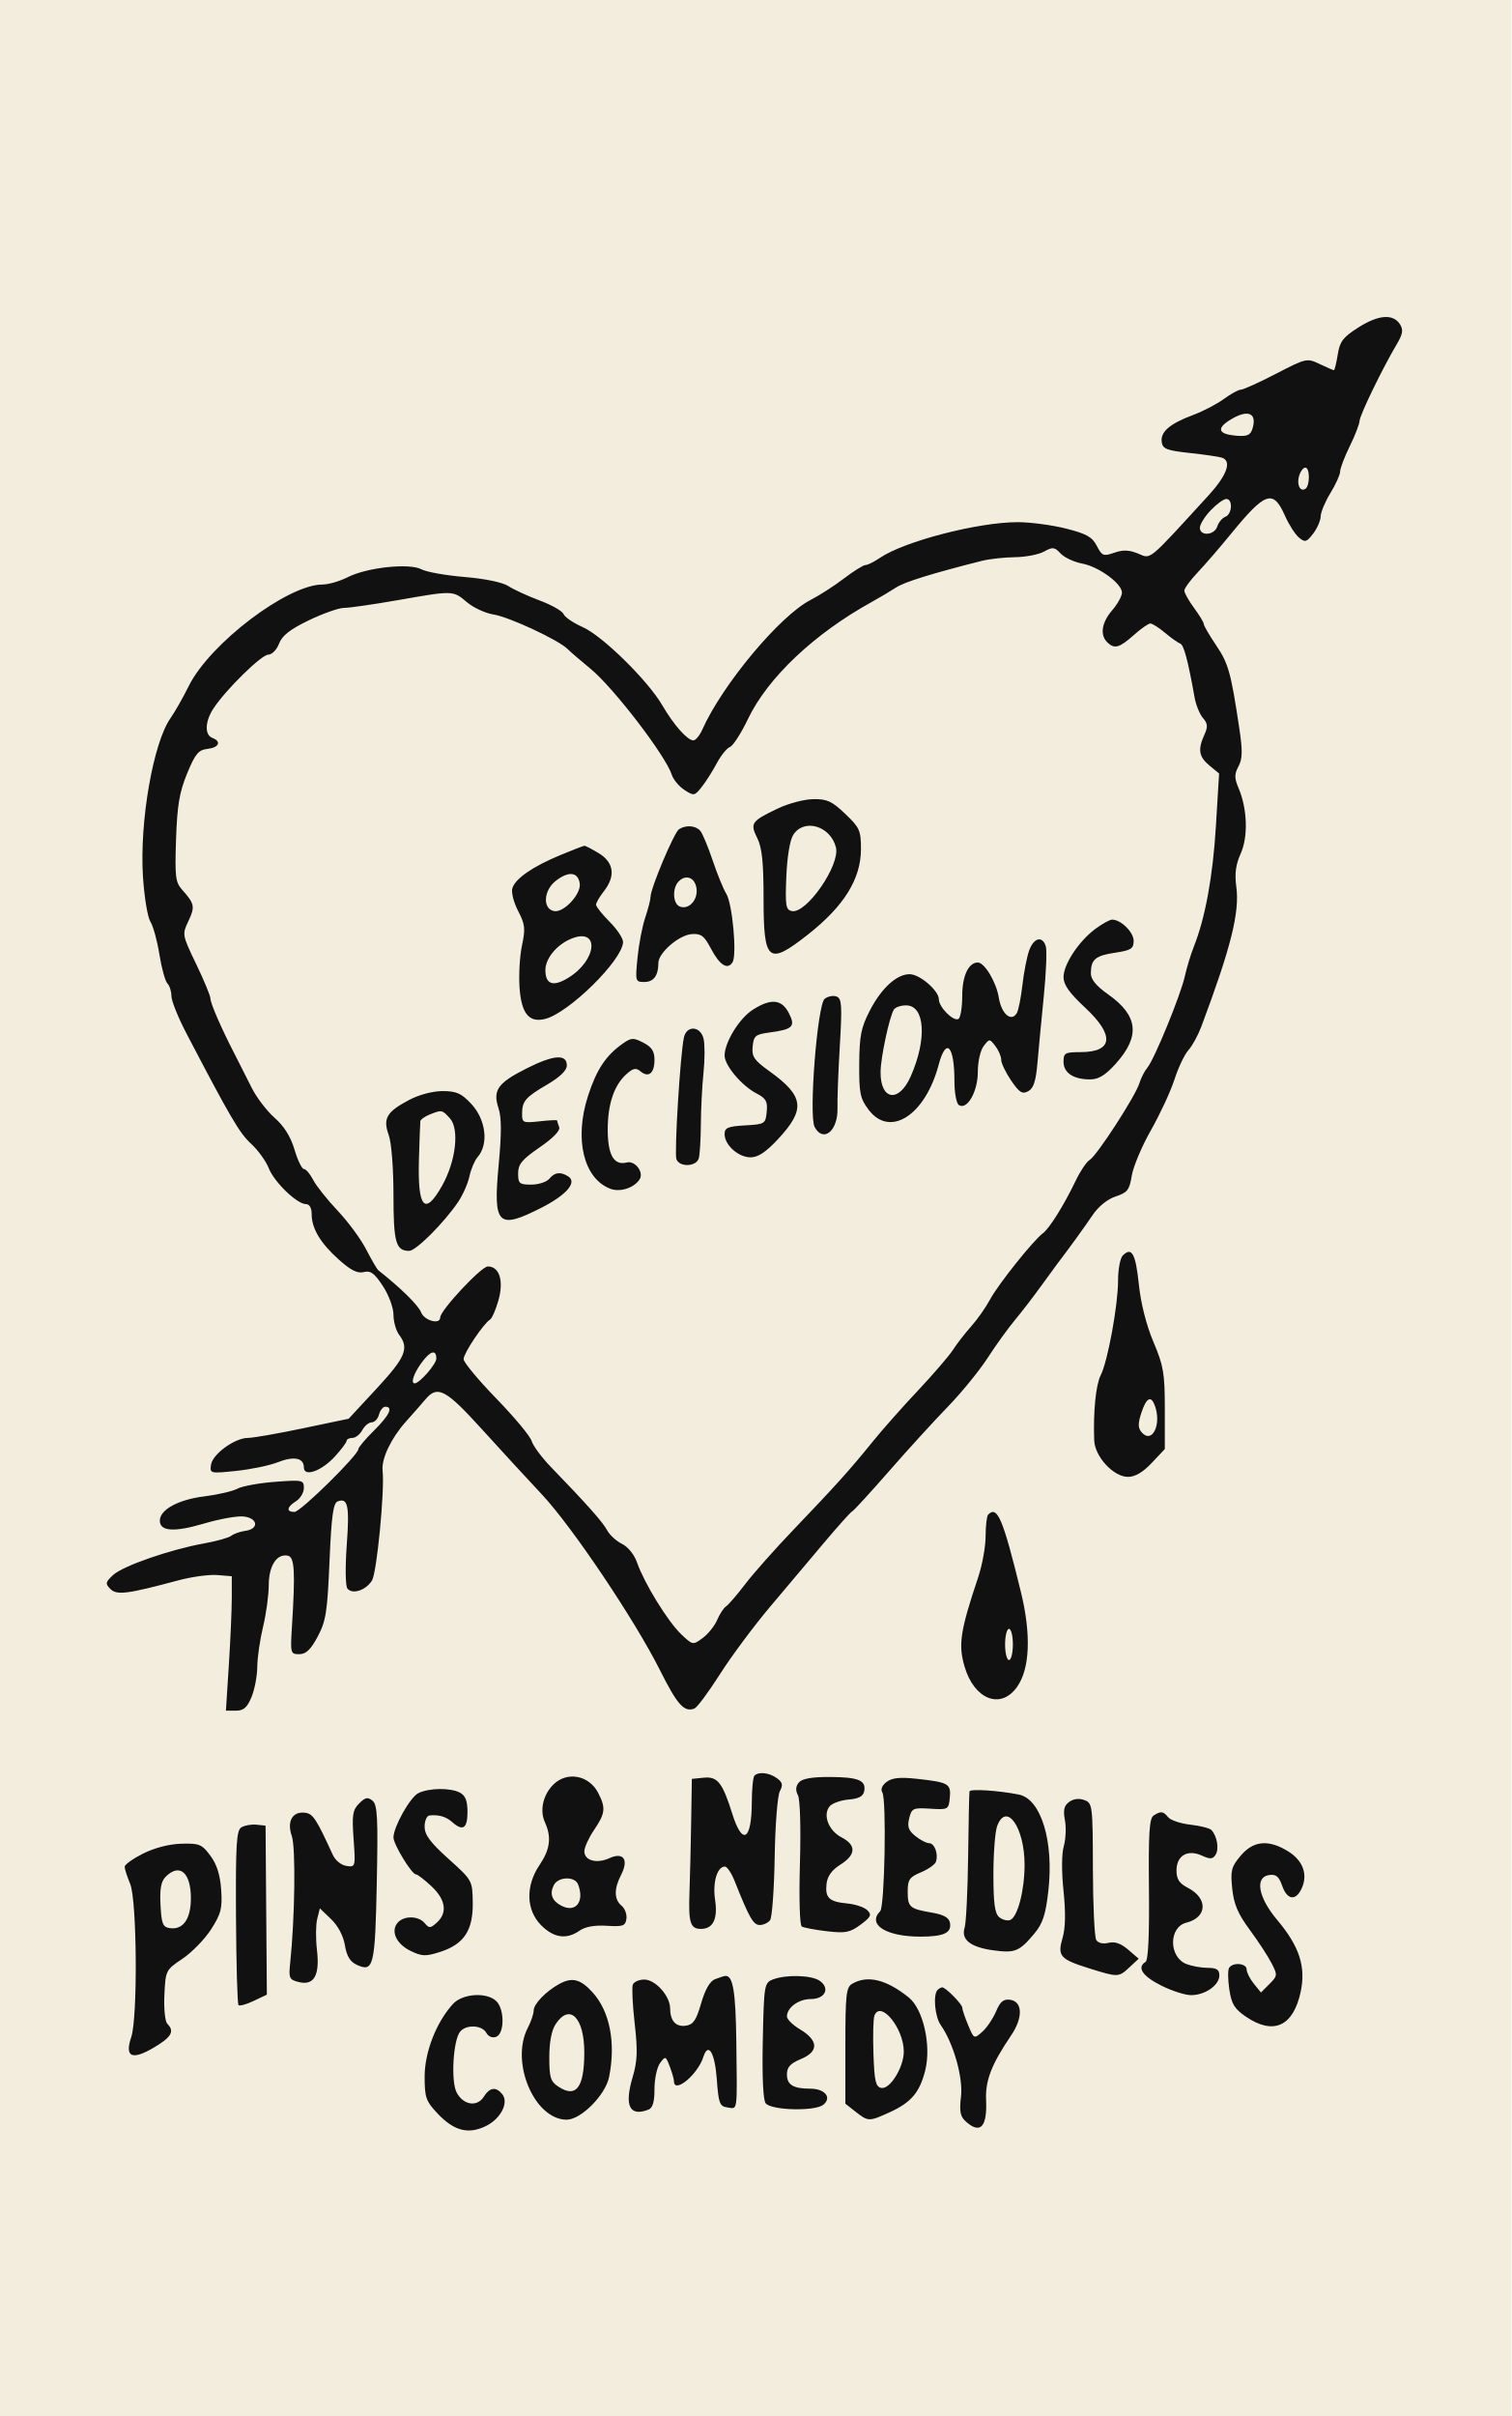
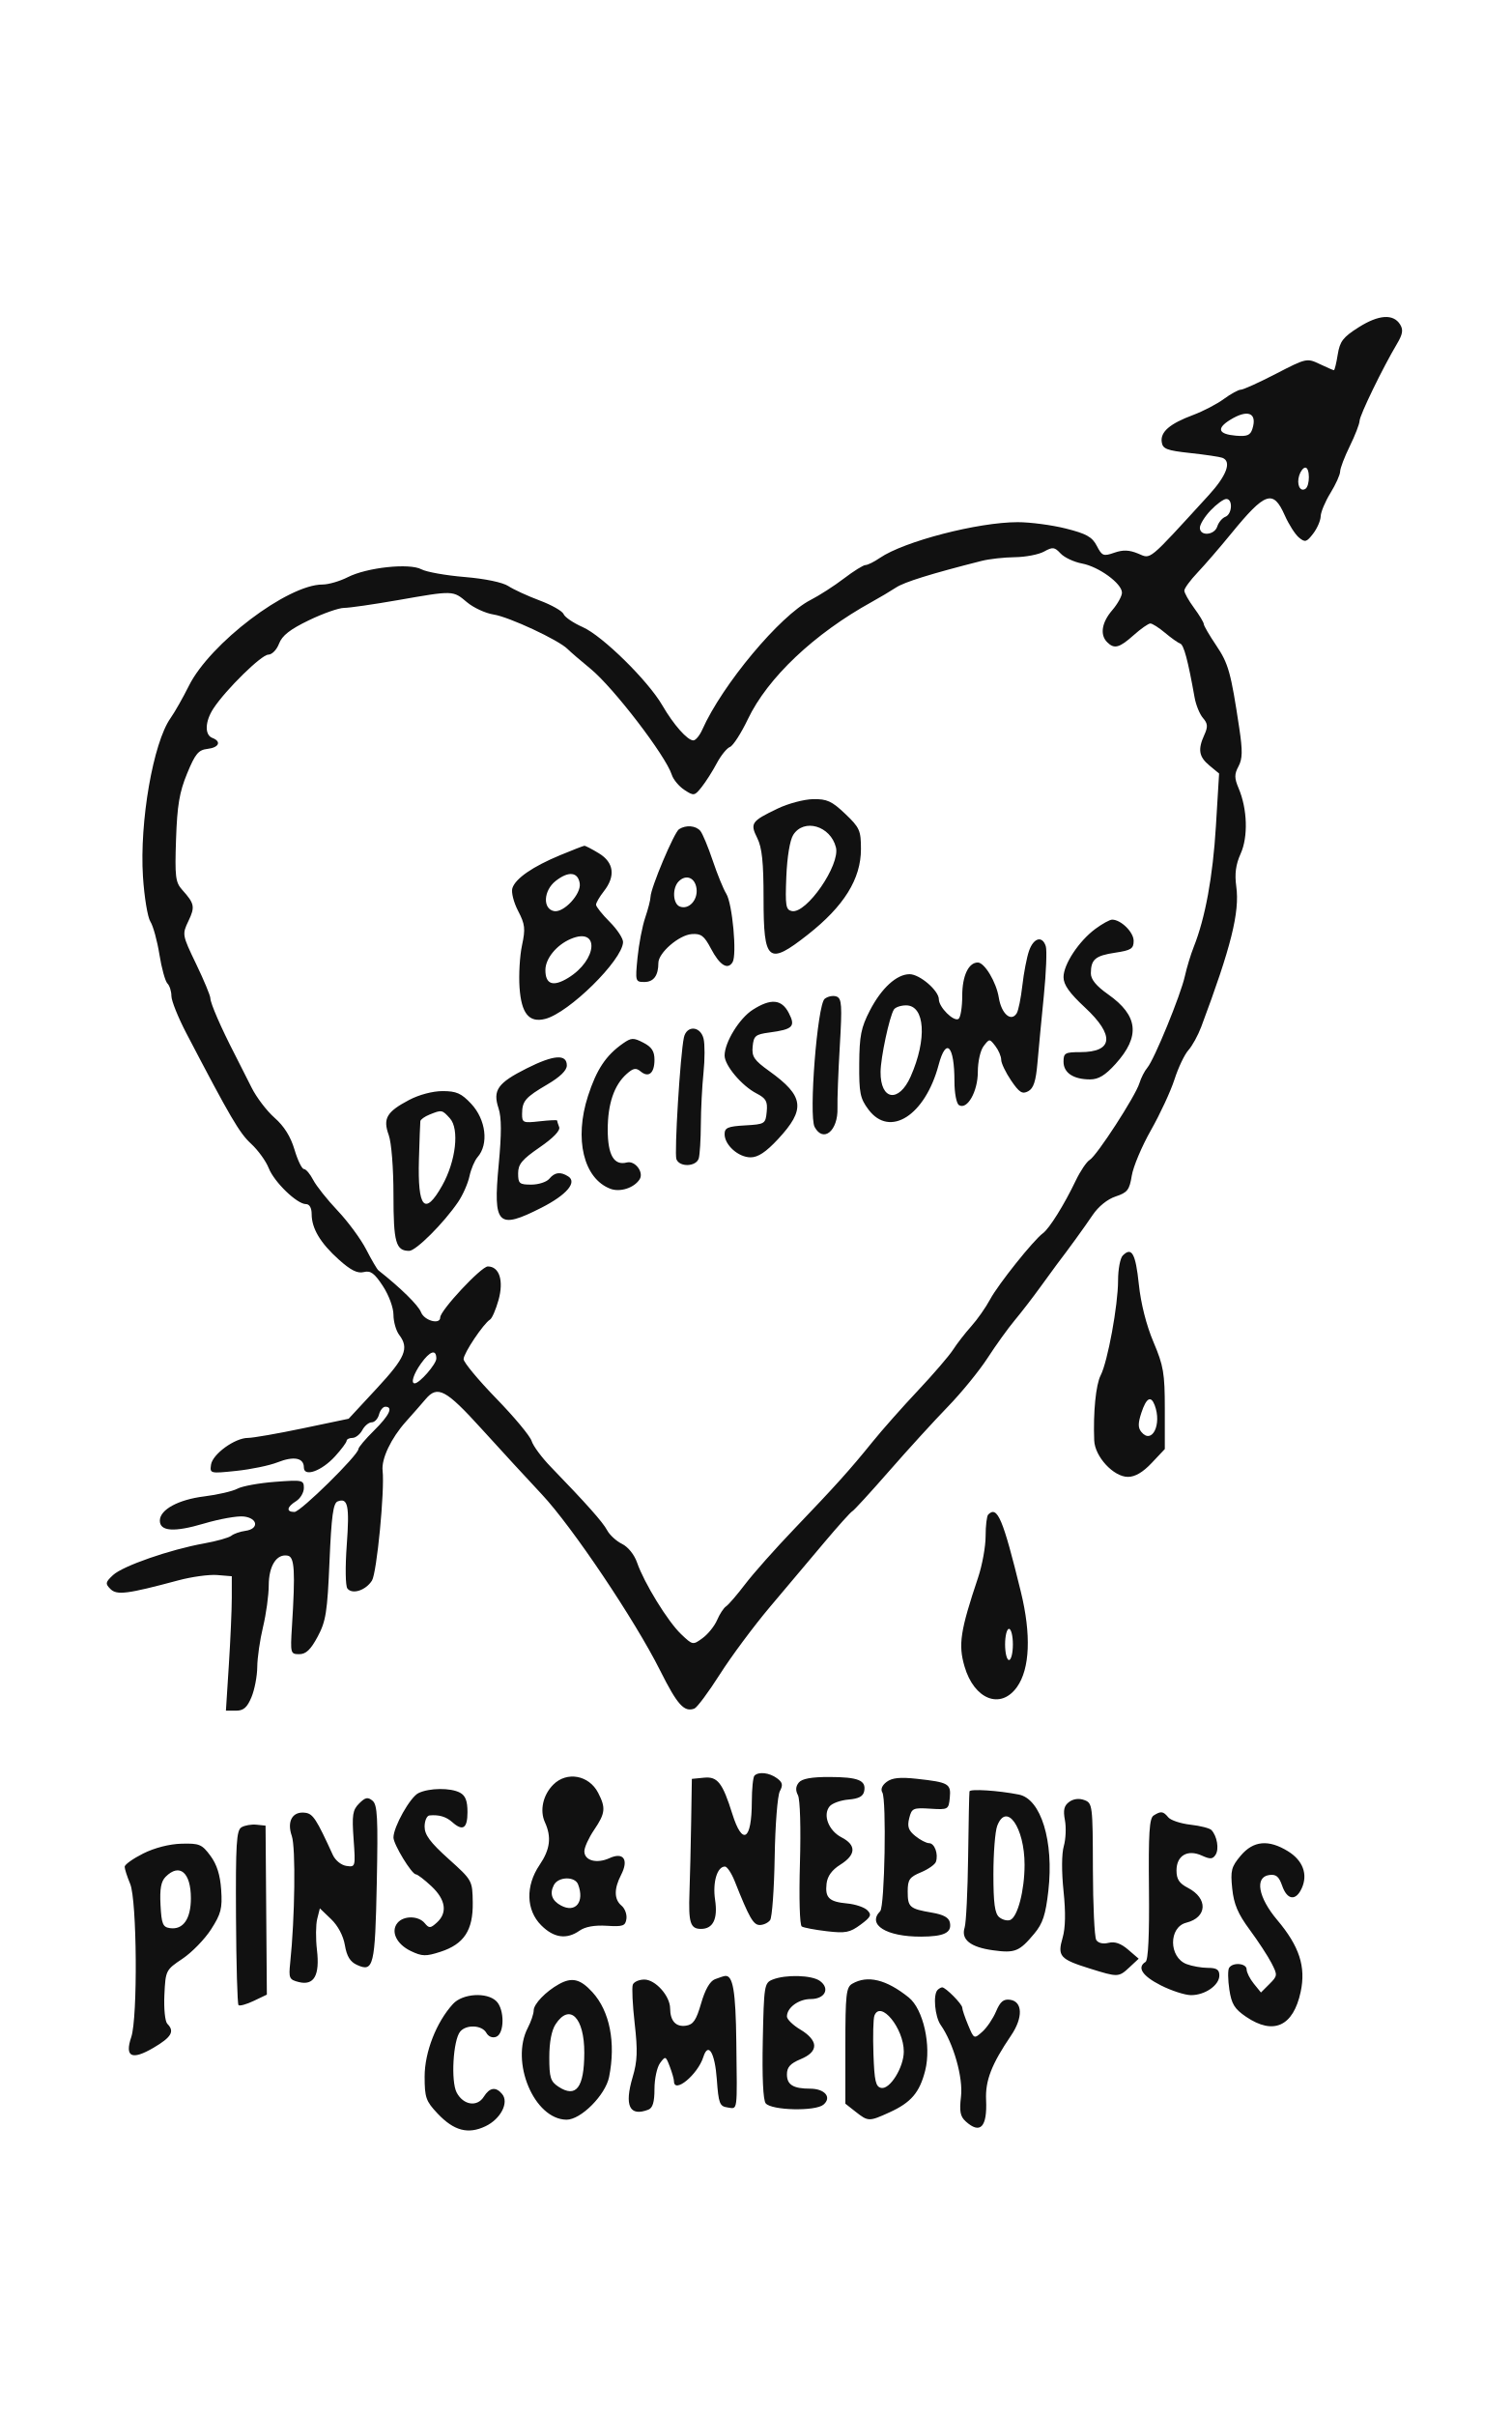
<svg xmlns="http://www.w3.org/2000/svg" viewBox="0 0 388 620" role="img">
-   <rect width="388" height="620" fill="#f2eddc" />
  <path d="M 348.763 83.988 C 344.739 86.536, 343.929 87.591, 343.385 90.994 C 343.033 93.197, 342.592 95, 342.406 95 C 342.220 95, 340.574 94.288, 338.748 93.417 C 335.487 91.862, 335.290 91.906, 327.538 95.917 C 323.199 98.163, 319.140 100, 318.518 100 C 317.897 100, 315.942 101.067, 314.173 102.372 C 312.405 103.677, 308.830 105.538, 306.229 106.509 C 300.252 108.739, 297.832 110.831, 298.206 113.445 C 298.458 115.207, 299.496 115.608, 305.500 116.257 C 309.350 116.673, 313.063 117.222, 313.750 117.476 C 316.226 118.390, 314.912 122.004, 310.250 127.098 C 294.392 144.425, 295.548 143.470, 292.147 142.061 C 289.860 141.114, 288.277 141.056, 286.030 141.840 C 283.240 142.812, 282.881 142.671, 281.542 140.081 C 280.356 137.788, 278.877 136.961, 273.587 135.632 C 270.013 134.735, 264.459 134, 261.244 134 C 251.044 134, 232.043 138.927, 225.846 143.179 C 224.386 144.181, 222.733 145, 222.172 145 C 221.612 145, 219.118 146.553, 216.631 148.452 C 214.143 150.351, 210.287 152.833, 208.060 153.969 C 200.221 157.969, 185.403 175.712, 180.267 187.250 C 179.594 188.762, 178.563 190, 177.976 190 C 176.454 190, 172.912 185.997, 170 180.986 C 166.312 174.640, 154.636 163.169, 149.594 160.939 C 147.185 159.873, 144.972 158.370, 144.676 157.598 C 144.380 156.827, 141.617 155.252, 138.537 154.100 C 135.456 152.947, 131.836 151.283, 130.492 150.403 C 129.032 149.446, 124.513 148.507, 119.274 148.072 C 114.448 147.671, 109.456 146.784, 108.181 146.099 C 105.101 144.447, 94.181 145.613, 89.267 148.119 C 87.238 149.153, 84.324 150, 82.791 150 C 73.835 150, 53.915 165.096, 48.483 176 C 46.976 179.025, 44.855 182.760, 43.768 184.300 C 39.320 190.605, 35.790 210.907, 36.697 224.968 C 37.036 230.211, 37.892 235.400, 38.600 236.500 C 39.308 237.600, 40.350 241.390, 40.916 244.922 C 41.481 248.454, 42.407 251.807, 42.972 252.372 C 43.537 252.937, 44 254.393, 44 255.607 C 44 256.822, 45.726 261.119, 47.836 265.157 C 59.181 286.869, 61.456 290.754, 64.439 293.500 C 66.231 295.150, 68.271 297.965, 68.972 299.755 C 70.376 303.340, 76.230 309, 78.535 309 C 79.439 309, 80 309.977, 80 311.550 C 80 315.254, 82.228 318.988, 86.980 323.249 C 90.031 325.985, 91.757 326.848, 93.367 326.444 C 95.133 326.001, 96.115 326.718, 98.286 330.035 C 99.818 332.373, 101 335.582, 101 337.399 C 101 339.169, 101.661 341.491, 102.468 342.559 C 105.068 345.996, 104.084 348.348, 96.721 356.289 L 89.500 364.078 77.746 366.539 C 71.282 367.893, 64.936 369, 63.644 369 C 60.290 369, 54.559 373.157, 54.169 375.873 C 53.843 378.143, 53.937 378.166, 60.669 377.461 C 64.426 377.068, 69.187 376.080, 71.248 375.265 C 75.434 373.611, 78 374.110, 78 376.577 C 78 379.139, 82.561 377.513, 86.011 373.721 C 87.623 371.949, 88.955 370.163, 88.971 369.750 C 88.987 369.337, 89.659 369, 90.465 369 C 91.270 369, 92.411 368.100, 93 367 C 93.589 365.900, 94.677 365, 95.419 365 C 96.160 365, 97.002 364.100, 97.290 363 C 97.577 361.900, 98.305 361, 98.906 361 C 101.008 361, 99.969 363.188, 96 367.117 C 93.800 369.295, 92 371.426, 92 371.853 C 92 373.380, 77.136 388, 75.584 388 C 73.408 388, 73.598 386.732, 76 385.232 C 77.100 384.545, 78 383.022, 78 381.847 C 78 379.808, 77.665 379.737, 70.591 380.272 C 66.516 380.580, 62.174 381.372, 60.941 382.032 C 59.708 382.691, 55.878 383.581, 52.430 384.009 C 45.799 384.831, 41.084 387.385, 41.031 390.183 C 40.979 392.994, 44.675 393.258, 52.320 390.988 C 56.323 389.800, 60.925 388.979, 62.549 389.164 C 66.209 389.581, 66.549 392.355, 63 392.846 C 61.625 393.036, 59.999 393.602, 59.387 394.104 C 58.775 394.606, 55.625 395.494, 52.387 396.076 C 43.637 397.651, 31.532 401.856, 29.024 404.193 C 27.049 406.032, 26.978 406.406, 28.341 407.770 C 29.988 409.416, 32.636 409.080, 45.758 405.559 C 49.200 404.636, 53.700 404.020, 55.758 404.190 L 59.500 404.500 59.499 410 C 59.498 413.025, 59.158 420.788, 58.744 427.250 L 57.991 439 60.547 439 C 62.517 439, 63.434 438.207, 64.551 435.532 C 65.348 433.625, 66.016 430.137, 66.036 427.782 C 66.055 425.427, 66.723 420.800, 67.520 417.500 C 68.317 414.200, 68.976 409.395, 68.984 406.821 C 69.001 401.804, 71.022 398.661, 73.871 399.219 C 75.620 399.562, 75.830 403.167, 74.936 417.500 C 74.514 424.278, 74.574 424.500, 76.817 424.500 C 78.539 424.500, 79.752 423.345, 81.542 420 C 83.662 416.041, 84.028 413.718, 84.583 400.677 C 85.080 389.028, 85.528 385.735, 86.675 385.295 C 89.313 384.282, 89.748 386.374, 89.008 396.500 C 88.596 402.150, 88.668 406.999, 89.176 407.647 C 90.431 409.250, 93.868 408.142, 95.477 405.617 C 96.724 403.659, 98.781 382.430, 98.211 377.405 C 97.866 374.372, 100.395 369.054, 104.196 364.817 C 106.013 362.791, 108.283 360.203, 109.240 359.067 C 112.307 355.425, 114.440 356.559, 123.670 366.736 C 128.527 372.091, 135.462 379.629, 139.082 383.486 C 146.860 391.774, 162.986 415.774, 169.441 428.667 C 173.864 437.504, 175.631 439.467, 178.250 438.454 C 178.938 438.188, 181.878 434.233, 184.786 429.664 C 187.693 425.095, 193.457 417.339, 197.595 412.428 C 201.733 407.518, 208.030 400.046, 211.588 395.824 C 215.146 391.602, 218.382 388.002, 218.779 387.824 C 219.175 387.646, 223.434 383, 228.243 377.500 C 233.051 372, 239.826 364.575, 243.297 361 C 246.769 357.425, 251.360 351.800, 253.500 348.500 C 255.640 345.200, 258.765 340.857, 260.445 338.848 C 262.125 336.840, 265.075 333.015, 267 330.349 C 268.925 327.683, 270.845 325.051, 271.267 324.501 C 274.262 320.594, 278.368 314.933, 280.447 311.843 C 281.944 309.619, 284.266 307.737, 286.375 307.041 C 289.406 306.041, 289.927 305.370, 290.519 301.699 C 290.891 299.389, 293.113 294.125, 295.456 290 C 297.798 285.875, 300.511 280.025, 301.483 277 C 302.455 273.975, 304.061 270.600, 305.052 269.500 C 306.042 268.400, 307.527 265.700, 308.351 263.500 C 316.032 242.989, 318.250 234.104, 317.343 227.486 C 316.896 224.226, 317.212 221.855, 318.464 219.080 C 320.417 214.749, 320.200 207.629, 317.952 202.305 C 316.836 199.663, 316.829 198.687, 317.912 196.665 C 318.949 194.727, 318.991 192.693, 318.114 186.860 C 315.956 172.516, 315.334 170.284, 312.184 165.617 C 310.433 163.023, 309 160.560, 309 160.144 C 309 159.729, 307.875 157.864, 306.500 156 C 305.125 154.136, 304.004 152.136, 304.009 151.556 C 304.013 150.975, 305.541 148.892, 307.404 146.928 C 309.267 144.963, 313.154 140.463, 316.042 136.928 C 324.787 126.225, 326.814 125.535, 329.791 132.250 C 330.827 134.588, 332.466 137.153, 333.432 137.951 C 335.002 139.247, 335.389 139.141, 337.072 136.951 C 338.108 135.603, 338.980 133.600, 339.009 132.500 C 339.038 131.400, 340.171 128.700, 341.526 126.500 C 342.881 124.300, 343.996 121.825, 344.004 121 C 344.012 120.175, 345.125 117.250, 346.478 114.500 C 347.831 111.750, 348.963 108.825, 348.994 108 C 349.050 106.506, 354.925 94.412, 358.578 88.269 C 360.069 85.764, 360.253 84.641, 359.399 83.269 C 357.664 80.481, 353.900 80.736, 348.763 83.988 M 315.745 107.761 C 312.193 109.964, 312.733 111.422, 317.242 111.805 C 320.130 112.051, 320.957 111.711, 321.480 110.064 C 322.791 105.933, 320.304 104.935, 315.745 107.761 M 333.503 121.991 C 332.777 124.277, 333.695 126.307, 335.069 125.457 C 336.283 124.707, 336.281 120, 335.067 120 C 334.554 120, 333.850 120.896, 333.503 121.991 M 310.750 130.984 C 309.238 132.573, 308 134.576, 308 135.436 C 308 137.672, 311.743 137.384, 312.471 135.092 C 312.804 134.043, 313.734 132.932, 314.538 132.624 C 316.318 131.941, 316.501 127.981, 314.750 128.048 C 314.063 128.075, 312.262 129.396, 310.750 130.984 M 268 141.545 C 266.625 142.306, 263.250 142.956, 260.500 142.988 C 257.750 143.021, 253.925 143.447, 252 143.934 C 238.963 147.237, 232.171 149.349, 230 150.775 C 228.625 151.678, 225.834 153.336, 223.798 154.459 C 209.016 162.609, 197.044 173.930, 191.975 184.553 C 190.250 188.167, 188.180 191.377, 187.377 191.686 C 186.573 191.994, 185.049 193.879, 183.991 195.873 C 182.934 197.868, 181.201 200.596, 180.140 201.935 C 178.289 204.273, 178.112 204.304, 175.682 202.711 C 174.290 201.799, 172.835 200.054, 172.447 198.833 C 170.899 193.955, 157.477 176.451, 151.578 171.618 C 149.087 169.577, 146.440 167.297, 145.694 166.551 C 143.376 164.233, 130.692 158.320, 126.712 157.702 C 124.628 157.378, 121.556 155.963, 119.885 154.557 C 116.249 151.497, 116.455 151.504, 102.129 154.010 C 95.875 155.105, 89.659 156, 88.316 156 C 86.973 156, 82.908 157.431, 79.283 159.179 C 74.440 161.515, 72.409 163.106, 71.626 165.179 C 71.033 166.750, 69.808 168, 68.861 168 C 67.115 168, 57.998 176.941, 54.802 181.787 C 52.618 185.100, 52.478 188.586, 54.500 189.362 C 56.915 190.288, 56.228 191.841, 53.250 192.184 C 50.929 192.451, 50.115 193.436, 48.029 198.500 C 46.055 203.295, 45.484 206.678, 45.189 215.339 C 44.860 224.972, 45.034 226.418, 46.760 228.339 C 49.944 231.882, 50.110 232.702, 48.373 236.345 C 46.730 239.790, 46.751 239.908, 50.356 247.401 C 52.360 251.567, 54 255.514, 54 256.172 C 54 257.434, 56.767 263.796, 60.230 270.500 C 61.367 272.700, 63.318 276.558, 64.566 279.074 C 65.814 281.590, 68.474 285.087, 70.478 286.847 C 72.926 288.996, 74.606 291.678, 75.599 295.023 C 76.412 297.760, 77.498 300, 78.013 300 C 78.528 300, 79.599 301.257, 80.393 302.794 C 81.188 304.331, 84.012 307.882, 86.669 310.687 C 89.326 313.491, 92.625 317.971, 94 320.643 C 95.375 323.314, 96.786 325.725, 97.135 326 C 102.838 330.492, 107.380 334.955, 108.077 336.750 C 108.919 338.918, 113 340.026, 113 338.085 C 113 336.285, 123.534 325, 125.215 325 C 128.194 325, 129.356 328.657, 127.960 333.642 C 127.281 336.067, 126.308 338.310, 125.797 338.626 C 124.087 339.682, 119 347.282, 119 348.779 C 119 349.592, 122.772 354.137, 127.383 358.879 C 131.994 363.620, 136.078 368.526, 136.460 369.779 C 136.841 371.032, 139.031 373.999, 141.327 376.371 C 150.582 385.935, 154.737 390.607, 155.848 392.699 C 156.490 393.909, 158.210 395.484, 159.670 396.199 C 161.221 396.960, 162.826 398.954, 163.534 401 C 165.343 406.234, 171.425 416.116, 174.832 419.359 C 177.817 422.199, 177.852 422.205, 180.370 420.359 C 181.764 419.336, 183.435 417.252, 184.083 415.726 C 184.732 414.201, 185.766 412.626, 186.381 412.226 C 186.997 411.827, 189.213 409.250, 191.307 406.500 C 193.400 403.750, 199.025 397.417, 203.807 392.426 C 214.464 381.301, 218.257 377.085, 223.978 370 C 226.421 366.975, 231.657 361.063, 235.614 356.862 C 239.570 352.661, 243.636 347.936, 244.649 346.362 C 245.662 344.788, 247.765 342.079, 249.322 340.343 C 250.879 338.606, 253.051 335.510, 254.148 333.463 C 256.212 329.612, 265.261 318.279, 267.711 316.476 C 269.378 315.249, 273.152 309.202, 276.122 303 C 277.307 300.525, 278.928 298.119, 279.724 297.653 C 281.550 296.583, 291.468 281.283, 292.480 277.974 C 292.896 276.613, 293.811 274.825, 294.513 274 C 296.287 271.916, 303.076 255.355, 304.147 250.500 C 304.632 248.300, 305.657 244.925, 306.424 243 C 309.381 235.578, 311.328 224.975, 312.115 212 L 312.934 198.500 310.467 196.462 C 307.735 194.206, 307.428 192.350, 309.159 188.551 C 310.094 186.499, 310.024 185.670, 308.794 184.254 C 307.956 183.289, 306.990 180.925, 306.646 179 C 304.944 169.459, 303.878 165.469, 302.948 165.154 C 302.386 164.964, 300.640 163.727, 299.069 162.404 C 297.497 161.082, 295.795 160, 295.286 160 C 294.777 160, 292.848 161.350, 291 163 C 287.329 166.277, 286.023 166.623, 284.200 164.800 C 282.296 162.896, 282.796 159.740, 285.501 156.594 C 286.876 154.996, 288 152.971, 288 152.094 C 288 149.751, 282.068 145.422, 277.746 144.612 C 275.681 144.225, 273.206 143.065, 272.246 142.035 C 270.694 140.370, 270.222 140.315, 268 141.545 M 199.645 207.484 C 192.849 210.740, 192.486 211.264, 194.385 215.069 C 195.607 217.520, 196 221.280, 196 230.531 C 196 246.863, 197.185 247.842, 207.322 239.880 C 216.647 232.557, 221 225.559, 221 217.895 C 221 213.115, 220.670 212.377, 216.958 208.845 C 213.531 205.585, 212.275 205.012, 208.708 205.079 C 206.394 205.122, 202.315 206.204, 199.645 207.484 M 174.311 212.786 C 173.048 213.589, 167.010 227.915, 166.985 230.167 C 166.977 230.900, 166.362 233.300, 165.617 235.500 C 164.873 237.700, 163.986 242.313, 163.647 245.750 C 163.047 251.837, 163.093 252, 165.408 252 C 167.789 252, 169 250.350, 169 247.105 C 169 244.520, 174.290 239.948, 177.558 239.709 C 179.961 239.534, 180.753 240.131, 182.489 243.426 C 184.742 247.703, 186.773 248.985, 188.042 246.933 C 189.212 245.039, 188.005 231.885, 186.429 229.356 C 185.694 228.176, 184.131 224.351, 182.955 220.856 C 181.780 217.360, 180.354 213.938, 179.787 213.250 C 178.634 211.853, 176.115 211.640, 174.311 212.786 M 203.617 214.250 C 202.762 215.596, 202.050 219.904, 201.844 224.976 C 201.540 232.457, 201.709 233.494, 203.276 233.805 C 207.019 234.546, 215.712 221.971, 214.578 217.454 C 213.190 211.925, 206.361 209.929, 203.617 214.250 M 143.753 219.472 C 136.717 222.395, 132.313 225.440, 131.523 227.926 C 131.196 228.959, 131.853 231.575, 132.986 233.749 C 134.779 237.189, 134.909 238.328, 133.996 242.598 C 133.419 245.294, 133.134 250.169, 133.362 253.432 C 133.829 260.105, 135.795 262.516, 139.926 261.481 C 146.013 259.956, 159.754 246.428, 159.934 241.783 C 159.970 240.839, 158.425 238.492, 156.500 236.567 C 154.575 234.642, 153 232.662, 153 232.168 C 153 231.674, 153.900 230.126, 155 228.727 C 158.053 224.846, 157.603 221.338, 153.750 218.989 C 151.963 217.899, 150.275 217.025, 150 217.046 C 149.725 217.067, 146.914 218.159, 143.753 219.472 M 142.628 226.078 C 139.501 228.538, 139.256 233.247, 142.227 233.810 C 144.700 234.279, 149.203 229.447, 148.817 226.739 C 148.388 223.737, 145.937 223.475, 142.628 226.078 M 174.229 226.171 C 172.515 227.885, 172.693 231.945, 174.513 232.643 C 176.784 233.515, 179.141 231.015, 178.801 228.094 C 178.468 225.246, 176.136 224.264, 174.229 226.171 M 281.199 238.353 C 276.947 241.490, 273 247.461, 273 250.756 C 273 252.702, 274.487 254.808, 278.500 258.542 C 286.202 265.710, 285.753 270, 277.300 270 C 273.396 270, 273 270.227, 273 272.465 C 273 275.312, 275.537 277, 279.818 277 C 281.987 277, 283.718 275.948, 286.358 273.025 C 292.764 265.935, 292.195 260.637, 284.441 255.172 C 281.391 253.022, 280.005 251.330, 280.015 249.771 C 280.039 246.197, 281.160 245.247, 286.250 244.484 C 290.354 243.870, 291 243.456, 291 241.443 C 291 239.210, 287.740 236, 285.472 236 C 284.876 236, 282.953 237.059, 281.199 238.353 M 146.500 240.952 C 142.846 242.504, 140 245.998, 140 248.932 C 140 252.619, 141.967 253.307, 145.815 250.966 C 153.391 246.359, 153.978 237.777, 146.500 240.952 M 264.146 244.010 C 263.569 245.666, 262.798 249.660, 262.433 252.888 C 262.068 256.115, 261.417 259.326, 260.986 260.023 C 259.547 262.351, 257.051 260.170, 256.385 256.004 C 255.752 252.048, 252.732 247, 250.999 247 C 248.614 247, 247 250.435, 247 255.512 C 247 258.466, 246.566 261.150, 246.036 261.477 C 244.790 262.248, 241 258.466, 241 256.452 C 241 254.217, 236.091 250, 233.489 250 C 230.163 250, 226.253 253.579, 223.275 259.349 C 221.031 263.696, 220.607 265.826, 220.558 273 C 220.507 280.504, 220.786 281.881, 222.938 284.750 C 228.420 292.058, 237.485 286.269, 240.947 273.250 C 242.864 266.042, 245 268.294, 245 277.523 C 245 280.515, 245.513 283.199, 246.162 283.600 C 248.278 284.908, 251 280.114, 251 275.080 C 251 272.434, 251.655 269.535, 252.500 268.441 C 253.985 266.520, 254.015 266.520, 255.500 268.441 C 256.325 269.509, 257 271.092, 257 271.959 C 257 272.826, 258.145 275.220, 259.544 277.280 C 261.645 280.371, 262.408 280.852, 263.926 280.040 C 265.302 279.303, 265.900 277.482, 266.306 272.778 C 266.605 269.325, 267.340 261.589, 267.940 255.586 C 268.540 249.584, 268.769 243.846, 268.448 242.836 C 267.559 240.034, 265.319 240.646, 264.146 244.010 M 211.690 256.319 C 209.807 257.797, 207.567 286.322, 209.108 289.202 C 211.333 293.358, 215.154 290.193, 214.974 284.342 C 214.909 282.229, 215.178 275.061, 215.573 268.412 C 216.190 257.988, 216.076 256.243, 214.742 255.731 C 213.891 255.405, 212.517 255.669, 211.690 256.319 M 193.206 259.143 C 189.777 261.339, 186 267.492, 186 270.883 C 186 273.412, 190.404 278.641, 194.178 280.592 C 196.638 281.864, 197.068 282.634, 196.809 285.306 C 196.509 288.408, 196.349 288.509, 191.250 288.802 C 186.817 289.057, 186 289.408, 186 291.052 C 186 293.843, 189.546 297, 192.680 297 C 194.583 297, 196.619 295.648, 199.702 292.338 C 206.853 284.659, 206.427 281.304, 197.485 274.882 C 193.548 272.055, 192.946 271.163, 193.202 268.546 C 193.469 265.815, 193.914 265.445, 197.500 264.965 C 203.557 264.155, 204.274 263.430, 202.471 259.943 C 200.635 256.394, 197.871 256.156, 193.206 259.143 M 229.450 259.081 C 228.295 260.949, 226.073 271.344, 226.036 275.050 C 225.962 282.381, 230.719 283.120, 233.763 276.250 C 238.005 266.673, 237.445 258, 232.584 258 C 231.228 258, 229.817 258.486, 229.450 259.081 M 175.551 266.250 C 174.614 270.578, 173.053 295.973, 173.631 297.480 C 174.441 299.591, 178.745 299.419, 179.368 297.250 C 179.644 296.288, 179.886 292.350, 179.905 288.500 C 179.924 284.650, 180.229 278.698, 180.584 275.273 C 180.938 271.848, 180.943 267.910, 180.595 266.523 C 179.777 263.262, 176.239 263.071, 175.551 266.250 M 159.906 267.779 C 155.536 270.840, 153.145 274.431, 150.934 281.254 C 147.353 292.310, 149.802 302.453, 156.683 305.070 C 159.164 306.013, 162.747 304.859, 164.180 302.654 C 165.352 300.851, 163.014 297.763, 160.897 298.317 C 157.607 299.177, 156 296.414, 156 289.896 C 156 283.289, 157.633 278.472, 160.843 275.612 C 162.550 274.091, 163.249 273.962, 164.437 274.948 C 166.501 276.660, 168 275.406, 168 271.967 C 168 269.773, 167.295 268.687, 165.149 267.577 C 162.594 266.256, 162.050 266.277, 159.906 267.779 M 135.193 274.173 C 127.743 277.920, 126.439 279.769, 127.970 284.410 C 128.755 286.788, 128.764 290.895, 128.002 298.974 C 126.547 314.411, 127.765 315.630, 138.969 309.936 C 145.435 306.651, 148.224 303.390, 145.853 301.888 C 143.863 300.627, 142.401 300.812, 141 302.500 C 140.315 303.325, 138.235 304, 136.378 304 C 133.323 304, 133 303.725, 133 301.122 C 133 298.757, 133.987 297.564, 138.534 294.432 C 142.048 292.012, 143.873 290.112, 143.534 289.228 C 143.240 288.463, 143 287.704, 143 287.541 C 143 287.379, 140.975 287.474, 138.500 287.753 C 134.282 288.228, 134.001 288.111, 134.015 285.880 C 134.037 282.541, 134.824 281.620, 140.500 278.292 C 143.760 276.380, 145.500 274.688, 145.500 273.430 C 145.500 270.428, 142.161 270.669, 135.193 274.173 M 104.995 282.285 C 99.234 285.331, 98.248 287.032, 99.783 291.277 C 100.484 293.215, 101 299.722, 101 306.621 C 101 318.851, 101.603 321, 105.037 321 C 106.777 321, 113.933 313.851, 117.596 308.454 C 118.805 306.673, 120.115 303.704, 120.508 301.857 C 120.901 300.011, 121.837 297.801, 122.588 296.947 C 125.505 293.630, 124.746 287.305, 120.945 283.250 C 118.425 280.561, 117.157 280, 113.607 280 C 111.064 280, 107.554 280.931, 104.995 282.285 M 110.250 286.031 C 109.013 286.529, 107.955 287.288, 107.900 287.718 C 107.845 288.148, 107.682 292.550, 107.538 297.500 C 107.171 310.068, 109.039 312.183, 113.500 304.250 C 117.026 297.979, 117.975 289.735, 115.486 286.985 C 113.485 284.774, 113.411 284.760, 110.250 286.031 M 288.212 322.188 C 287.546 322.854, 287 325.735, 287 328.590 C 287 334.922, 284.334 349.452, 282.531 352.946 C 281.296 355.339, 280.592 362.444, 280.876 369.644 C 281.040 373.814, 285.839 379, 289.533 379 C 291.369 379, 293.368 377.830, 295.632 375.429 L 299 371.858 299 361.558 C 299 352.415, 298.672 350.486, 296.081 344.379 C 294.261 340.091, 292.848 334.515, 292.331 329.575 C 291.502 321.672, 290.509 319.891, 288.212 322.188 M 108.068 349.904 C 106.152 352.595, 105.388 355, 106.448 355 C 107.689 355, 112 350.058, 112 348.635 C 112 346.148, 110.368 346.674, 108.068 349.904 M 292.987 362.539 C 292.099 365.230, 292.098 366.413, 292.983 367.479 C 295.710 370.766, 298.295 365.538, 296.393 360.582 C 295.423 358.054, 294.244 358.732, 292.987 362.539 M 253.667 388.667 C 253.300 389.033, 253 391.523, 253 394.198 C 253 396.874, 252.138 401.636, 251.085 404.782 C 246.489 418.507, 245.951 422.023, 247.583 427.638 C 250.053 436.133, 256.865 438.807, 261.053 432.926 C 264.380 428.253, 264.736 419.464, 262.041 408.468 C 257.434 389.666, 256.017 386.316, 253.667 388.667 M 258 422 C 258 424.200, 258.450 426, 259 426 C 259.550 426, 260 424.200, 260 422 C 260 419.800, 259.550 418, 259 418 C 258.450 418, 258 419.800, 258 422 M 193.667 455.667 C 193.300 456.033, 192.993 459.071, 192.985 462.417 C 192.960 472.303, 190.581 473.771, 187.987 465.500 C 185.482 457.513, 184.189 455.852, 180.740 456.191 L 177.592 456.500 177.417 467.500 C 177.320 473.550, 177.125 481.706, 176.983 485.623 C 176.701 493.423, 177.198 495, 179.937 495 C 183.050 495, 184.293 492.442, 183.559 487.547 C 182.886 483.059, 184.086 479, 186.086 479 C 186.645 479, 187.772 480.688, 188.591 482.750 C 192.341 492.192, 193.376 494, 195.029 494 C 195.979 494, 197.172 493.438, 197.682 492.750 C 198.192 492.063, 198.720 484.791, 198.854 476.592 C 198.989 468.363, 199.582 460.782, 200.176 459.671 C 201.036 458.064, 200.887 457.391, 199.435 456.329 C 197.481 454.900, 194.747 454.586, 193.667 455.667 M 142.025 457.975 C 139.383 460.617, 138.495 464.597, 139.873 467.621 C 141.617 471.448, 141.225 474.579, 138.500 478.595 C 134.863 483.955, 135.033 490.187, 138.923 494.077 C 142.174 497.328, 145.437 497.783, 148.769 495.449 C 150.213 494.438, 152.639 494.003, 155.742 494.199 C 159.920 494.463, 160.536 494.246, 160.798 492.412 C 160.962 491.264, 160.400 489.747, 159.548 489.040 C 157.618 487.438, 157.576 484.721, 159.427 481.141 C 161.449 477.230, 160.049 475.201, 156.457 476.838 C 153.156 478.342, 150 477.479, 150 475.072 C 150 474.086, 151.125 471.621, 152.500 469.595 C 155.393 465.332, 155.543 463.951, 153.537 460.072 C 151.189 455.532, 145.504 454.496, 142.025 457.975 M 205.053 457.436 C 204.243 458.412, 204.170 459.454, 204.825 460.686 C 205.383 461.737, 205.599 469.085, 205.338 478.156 C 205.080 487.151, 205.280 494.055, 205.809 494.382 C 206.315 494.695, 209.209 495.242, 212.239 495.598 C 217.027 496.161, 218.160 495.942, 220.889 493.924 C 223.569 491.942, 223.826 491.398, 222.642 490.213 C 221.878 489.449, 219.559 488.667, 217.489 488.475 C 212.815 488.040, 211.754 487.025, 212.172 483.385 C 212.393 481.456, 213.544 479.873, 215.711 478.514 C 219.751 475.981, 219.858 473.495, 216.014 471.507 C 212.688 469.787, 211.139 465.743, 212.964 463.543 C 213.618 462.756, 215.802 461.974, 217.818 461.806 C 220.469 461.585, 221.582 460.979, 221.840 459.620 C 222.363 456.864, 220.294 456.032, 212.872 456.015 C 208.317 456.005, 205.872 456.449, 205.053 457.436 M 227.597 457.270 C 226.412 458.159, 225.995 459.182, 226.490 459.985 C 227.595 461.772, 227.099 489.281, 225.941 490.450 C 222.521 493.903, 227.496 497.011, 236.399 496.985 C 242.323 496.967, 244.339 495.998, 243.840 493.406 C 243.588 492.099, 242.227 491.338, 239.226 490.826 C 233.477 489.844, 233 489.427, 233 485.390 C 233 482.362, 233.453 481.709, 236.408 480.474 C 238.283 479.691, 240.010 478.476, 240.246 477.775 C 240.917 475.779, 239.898 473, 238.494 473 C 237.794 473, 236.204 472.176, 234.960 471.169 C 233.187 469.733, 232.847 468.746, 233.387 466.595 C 234.030 464.033, 234.382 463.873, 238.787 464.149 C 243.397 464.438, 243.507 464.377, 243.804 461.350 C 244.158 457.743, 243.517 457.375, 235.318 456.479 C 231.034 456.012, 228.998 456.220, 227.597 457.270 M 107.410 460.149 C 105.291 461.177, 101 468.808, 101 471.547 C 101 473.302, 105.689 480.998, 106.763 481.005 C 107.168 481.007, 108.963 482.380, 110.750 484.055 C 114.415 487.490, 114.919 490.859, 112.143 493.370 C 110.486 494.870, 110.151 494.887, 109.021 493.525 C 107.418 491.594, 103.615 491.554, 102.040 493.452 C 100.218 495.647, 101.772 498.923, 105.471 500.688 C 108.357 502.064, 109.308 502.088, 113.047 500.881 C 119.107 498.923, 121.455 495.352, 121.352 488.245 C 121.270 482.570, 121.249 482.530, 115.128 477.025 C 110.424 472.793, 108.988 470.856, 108.993 468.750 C 108.997 467.238, 109.563 465.947, 110.250 465.882 C 112.667 465.652, 114.515 466.194, 116.079 467.590 C 118.795 470.015, 120 469.230, 120 465.035 C 120 462.139, 119.479 460.791, 118.066 460.035 C 115.657 458.746, 110.182 458.805, 107.410 460.149 M 248.858 459.716 C 248.780 460.147, 248.624 467.700, 248.511 476.500 C 248.399 485.300, 247.997 493.465, 247.619 494.645 C 246.632 497.725, 249.078 499.686, 254.911 500.488 C 260.539 501.262, 261.657 500.811, 265.489 496.221 C 267.679 493.598, 268.403 491.394, 269.105 485.221 C 270.551 472.509, 267.225 461.657, 261.536 460.526 C 256.257 459.476, 248.986 459.011, 248.858 459.716 M 92.192 462.808 C 90.514 464.486, 90.320 465.736, 90.765 471.963 C 91.275 479.090, 91.253 479.172, 88.924 478.838 C 87.590 478.647, 86.071 477.415, 85.425 476 C 81.246 466.853, 80.353 465.479, 78.412 465.202 C 75.114 464.731, 73.574 467.339, 74.902 471.148 C 75.934 474.110, 75.705 492.172, 74.488 503.736 C 74.077 507.638, 74.250 508.025, 76.677 508.634 C 80.607 509.620, 82.129 506.946, 81.360 500.404 C 81.021 497.519, 81.050 493.937, 81.425 492.443 L 82.106 489.728 84.986 492.487 C 86.759 494.185, 88.122 496.762, 88.532 499.189 C 89.011 502.025, 89.881 503.444, 91.626 504.239 C 95.894 506.184, 96.285 504.568, 96.717 483.215 C 97.056 466.471, 96.885 463.149, 95.627 462.105 C 94.412 461.097, 93.771 461.229, 92.192 462.808 M 274.456 462.408 C 273.130 463.378, 272.870 464.492, 273.358 467.097 C 273.711 468.977, 273.580 471.976, 273.068 473.763 C 272.511 475.705, 272.483 480.325, 272.999 485.255 C 273.577 490.779, 273.500 494.748, 272.763 497.282 C 271.391 502.005, 272.074 502.779, 279.736 505.171 C 287.017 507.444, 287.151 507.439, 289.958 504.824 L 292.293 502.649 289.586 500.321 C 287.723 498.718, 286.153 498.174, 284.549 498.577 C 283.134 498.932, 281.896 498.640, 281.398 497.834 C 280.946 497.104, 280.560 488.909, 280.539 479.623 C 280.501 463.272, 280.432 462.713, 278.348 461.938 C 276.993 461.434, 275.550 461.608, 274.456 462.408 M 296.123 465.903 C 295.026 466.597, 294.784 470.433, 294.930 484.793 C 295.049 496.561, 294.746 503.039, 294.056 503.465 C 291.784 504.870, 293.217 507.077, 297.967 509.483 C 300.698 510.867, 304.198 512, 305.744 512 C 309.338 512, 313 509.448, 313 506.943 C 313 505.460, 312.305 505, 310.065 505 C 308.451 505, 305.988 504.566, 304.593 504.035 C 299.995 502.287, 299.946 494.554, 304.526 493.404 C 309.915 492.051, 310.136 487.156, 304.929 484.463 C 302.698 483.310, 302 482.248, 302 480.010 C 302 476.176, 304.836 474.513, 308.514 476.189 C 310.662 477.167, 311.309 477.122, 312.049 475.943 C 312.973 474.470, 312.414 471.189, 310.975 469.637 C 310.534 469.162, 308.117 468.542, 305.603 468.259 C 303.089 467.975, 300.520 467.126, 299.894 466.372 C 298.573 464.780, 298.007 464.710, 296.123 465.903 M 255.975 468.565 C 255.439 469.976, 255 475.546, 255 480.943 C 255 488.408, 255.356 491.050, 256.487 491.989 C 257.305 492.668, 258.570 492.995, 259.298 492.716 C 261.217 491.979, 263 485.151, 263 478.535 C 263 468.938, 258.345 462.332, 255.975 468.565 M 61.981 468.927 C 60.689 469.704, 60.479 473.153, 60.579 491.936 C 60.644 504.087, 60.934 514.267, 61.224 514.558 C 61.515 514.848, 63.271 514.362, 65.126 513.477 L 68.500 511.869 68.334 490.184 L 68.167 468.500 65.834 468.257 C 64.550 468.123, 62.816 468.425, 61.981 468.927 M 36.750 475.656 C 34.138 476.967, 32 478.494, 32 479.051 C 32 479.608, 32.638 481.590, 33.417 483.456 C 35.163 487.634, 35.376 517.765, 33.695 522.749 C 31.964 527.880, 33.819 528.776, 39.400 525.505 C 44.026 522.795, 44.892 521.292, 42.948 519.348 C 42.363 518.763, 42.031 515.475, 42.198 511.932 C 42.496 505.647, 42.555 505.529, 46.861 502.642 C 49.260 501.034, 52.556 497.644, 54.185 495.109 C 56.744 491.129, 57.097 489.748, 56.777 484.984 C 56.520 481.160, 55.673 478.476, 54.015 476.234 C 51.834 473.284, 51.179 473.012, 46.562 473.137 C 43.461 473.221, 39.660 474.197, 36.750 475.656 M 318.471 476.216 C 316.069 479.071, 315.825 480.020, 316.304 484.652 C 316.716 488.650, 317.761 491.115, 320.767 495.186 C 322.926 498.109, 325.444 501.955, 326.363 503.733 C 327.974 506.850, 327.955 507.045, 325.856 509.144 L 323.679 511.321 321.839 509.050 C 320.828 507.801, 320 506.153, 320 505.389 C 320 503.799, 316.432 503.492, 315.498 505.003 C 315.157 505.555, 315.185 508.050, 315.560 510.549 C 316.120 514.285, 316.882 515.527, 319.853 517.546 C 326.892 522.330, 331.973 520.017, 333.871 511.165 C 335.256 504.709, 333.544 499.460, 327.855 492.713 C 322.968 486.917, 322.030 481.709, 325.777 481.177 C 327.551 480.925, 328.289 481.531, 329.124 483.927 C 330.411 487.616, 332.632 487.902, 334.148 484.574 C 335.773 481.008, 334.453 477.443, 330.634 475.083 C 325.625 471.987, 321.724 472.351, 318.471 476.216 M 42.525 481.618 C 41.332 482.811, 40.985 484.714, 41.204 488.868 C 41.460 493.736, 41.788 494.541, 43.625 494.803 C 47.010 495.286, 49 492.444, 49 487.129 C 49 480.511, 46.100 478.043, 42.525 481.618 M 142.170 483.750 C 141.033 485.961, 141.660 487.748, 144.015 489.008 C 147.740 491.001, 150.112 488.061, 148.393 483.582 C 147.576 481.452, 143.292 481.568, 142.170 483.750 M 183.518 507.915 C 182.228 508.419, 180.993 510.573, 179.977 514.094 C 178.723 518.441, 177.957 519.566, 176.072 519.837 C 173.485 520.210, 172.039 518.623, 172.015 515.385 C 171.992 512.192, 168.235 508, 165.396 508 C 164.044 508, 162.712 508.588, 162.436 509.307 C 162.160 510.025, 162.378 514.515, 162.920 519.285 C 163.715 526.279, 163.614 528.937, 162.400 533.025 C 160.215 540.383, 161.590 543.246, 166.418 541.393 C 167.550 540.959, 168 539.449, 168 536.084 C 168 533.498, 168.641 530.509, 169.425 529.441 C 170.800 527.569, 170.889 527.600, 171.925 530.315 C 172.516 531.863, 173 533.551, 173 534.065 C 173 537.432, 179.098 532.418, 180.544 527.862 C 181.797 523.914, 183.506 526.740, 184 533.578 C 184.451 539.816, 184.722 540.532, 186.750 540.820 C 189.399 541.196, 189.236 542.410, 189.007 524 C 188.844 510.934, 188.149 506.844, 186.128 507.070 C 185.782 507.109, 184.608 507.489, 183.518 507.915 M 198.302 508.012 C 196.197 508.860, 196.091 509.525, 195.802 523.699 C 195.611 533.046, 195.888 538.967, 196.554 539.768 C 198.067 541.589, 209.258 541.853, 211.355 540.117 C 213.602 538.256, 211.742 536, 207.959 536 C 203.626 536, 202 535.002, 202 532.342 C 202 530.494, 202.854 529.541, 205.500 528.436 C 207.862 527.448, 209 526.317, 209 524.953 C 209 523.704, 207.664 522.144, 205.500 520.867 C 203.575 519.732, 202 518.204, 202 517.473 C 202 515.203, 205.006 513, 208.103 513 C 211.763 513, 213.137 510.305, 210.471 508.355 C 208.403 506.843, 201.676 506.653, 198.302 508.012 M 143.500 509.167 C 140.108 511.043, 137 514.271, 136.994 515.924 C 136.990 516.791, 136.315 518.789, 135.494 520.364 C 130.926 529.123, 137.115 543.861, 145.405 543.964 C 149.077 544.009, 155.420 537.650, 156.352 532.988 C 158.114 524.182, 156.528 516.119, 152.077 511.246 C 148.969 507.843, 146.831 507.325, 143.500 509.167 M 218.750 509.080 C 217.207 509.979, 217 511.863, 217 524.977 L 217 539.855 219.635 541.927 C 222.859 544.464, 223.083 544.468, 228.330 542.078 C 233.874 539.552, 236.056 536.998, 237.488 531.358 C 239.109 524.974, 237.005 515.598, 233.279 512.601 C 227.510 507.961, 222.681 506.791, 218.750 509.080 M 240.667 510.667 C 239.466 511.867, 239.968 517.509, 241.465 519.647 C 244.759 524.349, 247.259 533.163, 246.682 538.035 C 246.235 541.809, 246.486 543.129, 247.888 544.399 C 251.629 547.784, 253.443 545.869, 253.123 538.872 C 252.898 533.923, 254.520 529.743, 259.537 522.350 C 262.637 517.783, 262.525 513.646, 259.290 513.186 C 257.598 512.945, 256.752 513.648, 255.678 516.186 C 254.907 518.009, 253.318 520.353, 252.148 521.396 C 250.031 523.282, 250.012 523.274, 248.510 519.678 C 247.679 517.690, 247 515.678, 247 515.206 C 247 514.304, 242.744 510, 241.852 510 C 241.567 510, 241.033 510.300, 240.667 510.667 M 116.285 514.250 C 112.011 518.908, 109 526.616, 109 532.896 C 109 538.268, 109.327 539.204, 112.304 542.360 C 116.503 546.813, 120.140 547.781, 124.628 545.640 C 128.521 543.784, 130.707 539.556, 128.899 537.378 C 127.285 535.433, 125.690 535.665, 124.193 538.063 C 122.496 540.780, 118.940 540.237, 117.226 537 C 115.702 534.125, 116.309 523.537, 118.123 521.352 C 119.679 519.477, 123.709 519.658, 124.827 521.654 C 125.384 522.650, 126.399 523.061, 127.376 522.686 C 129.506 521.868, 129.542 515.685, 127.429 513.571 C 125.028 511.171, 118.759 511.552, 116.285 514.250 M 224.454 517.260 C 224.157 518.034, 224.046 522.450, 224.207 527.073 C 224.452 534.093, 224.784 535.532, 226.223 535.807 C 228.454 536.233, 231.991 530.520, 231.996 526.484 C 232.004 520.499, 226.019 513.180, 224.454 517.260 M 142.615 519.465 C 141.581 521.043, 141 524.091, 141 527.942 C 141 533.155, 141.313 534.159, 143.359 535.500 C 147.881 538.463, 149.960 535.738, 149.986 526.815 C 150.013 517.731, 146.225 513.955, 142.615 519.465" stroke="none" fill="#111111" fill-rule="evenodd" />
</svg>
